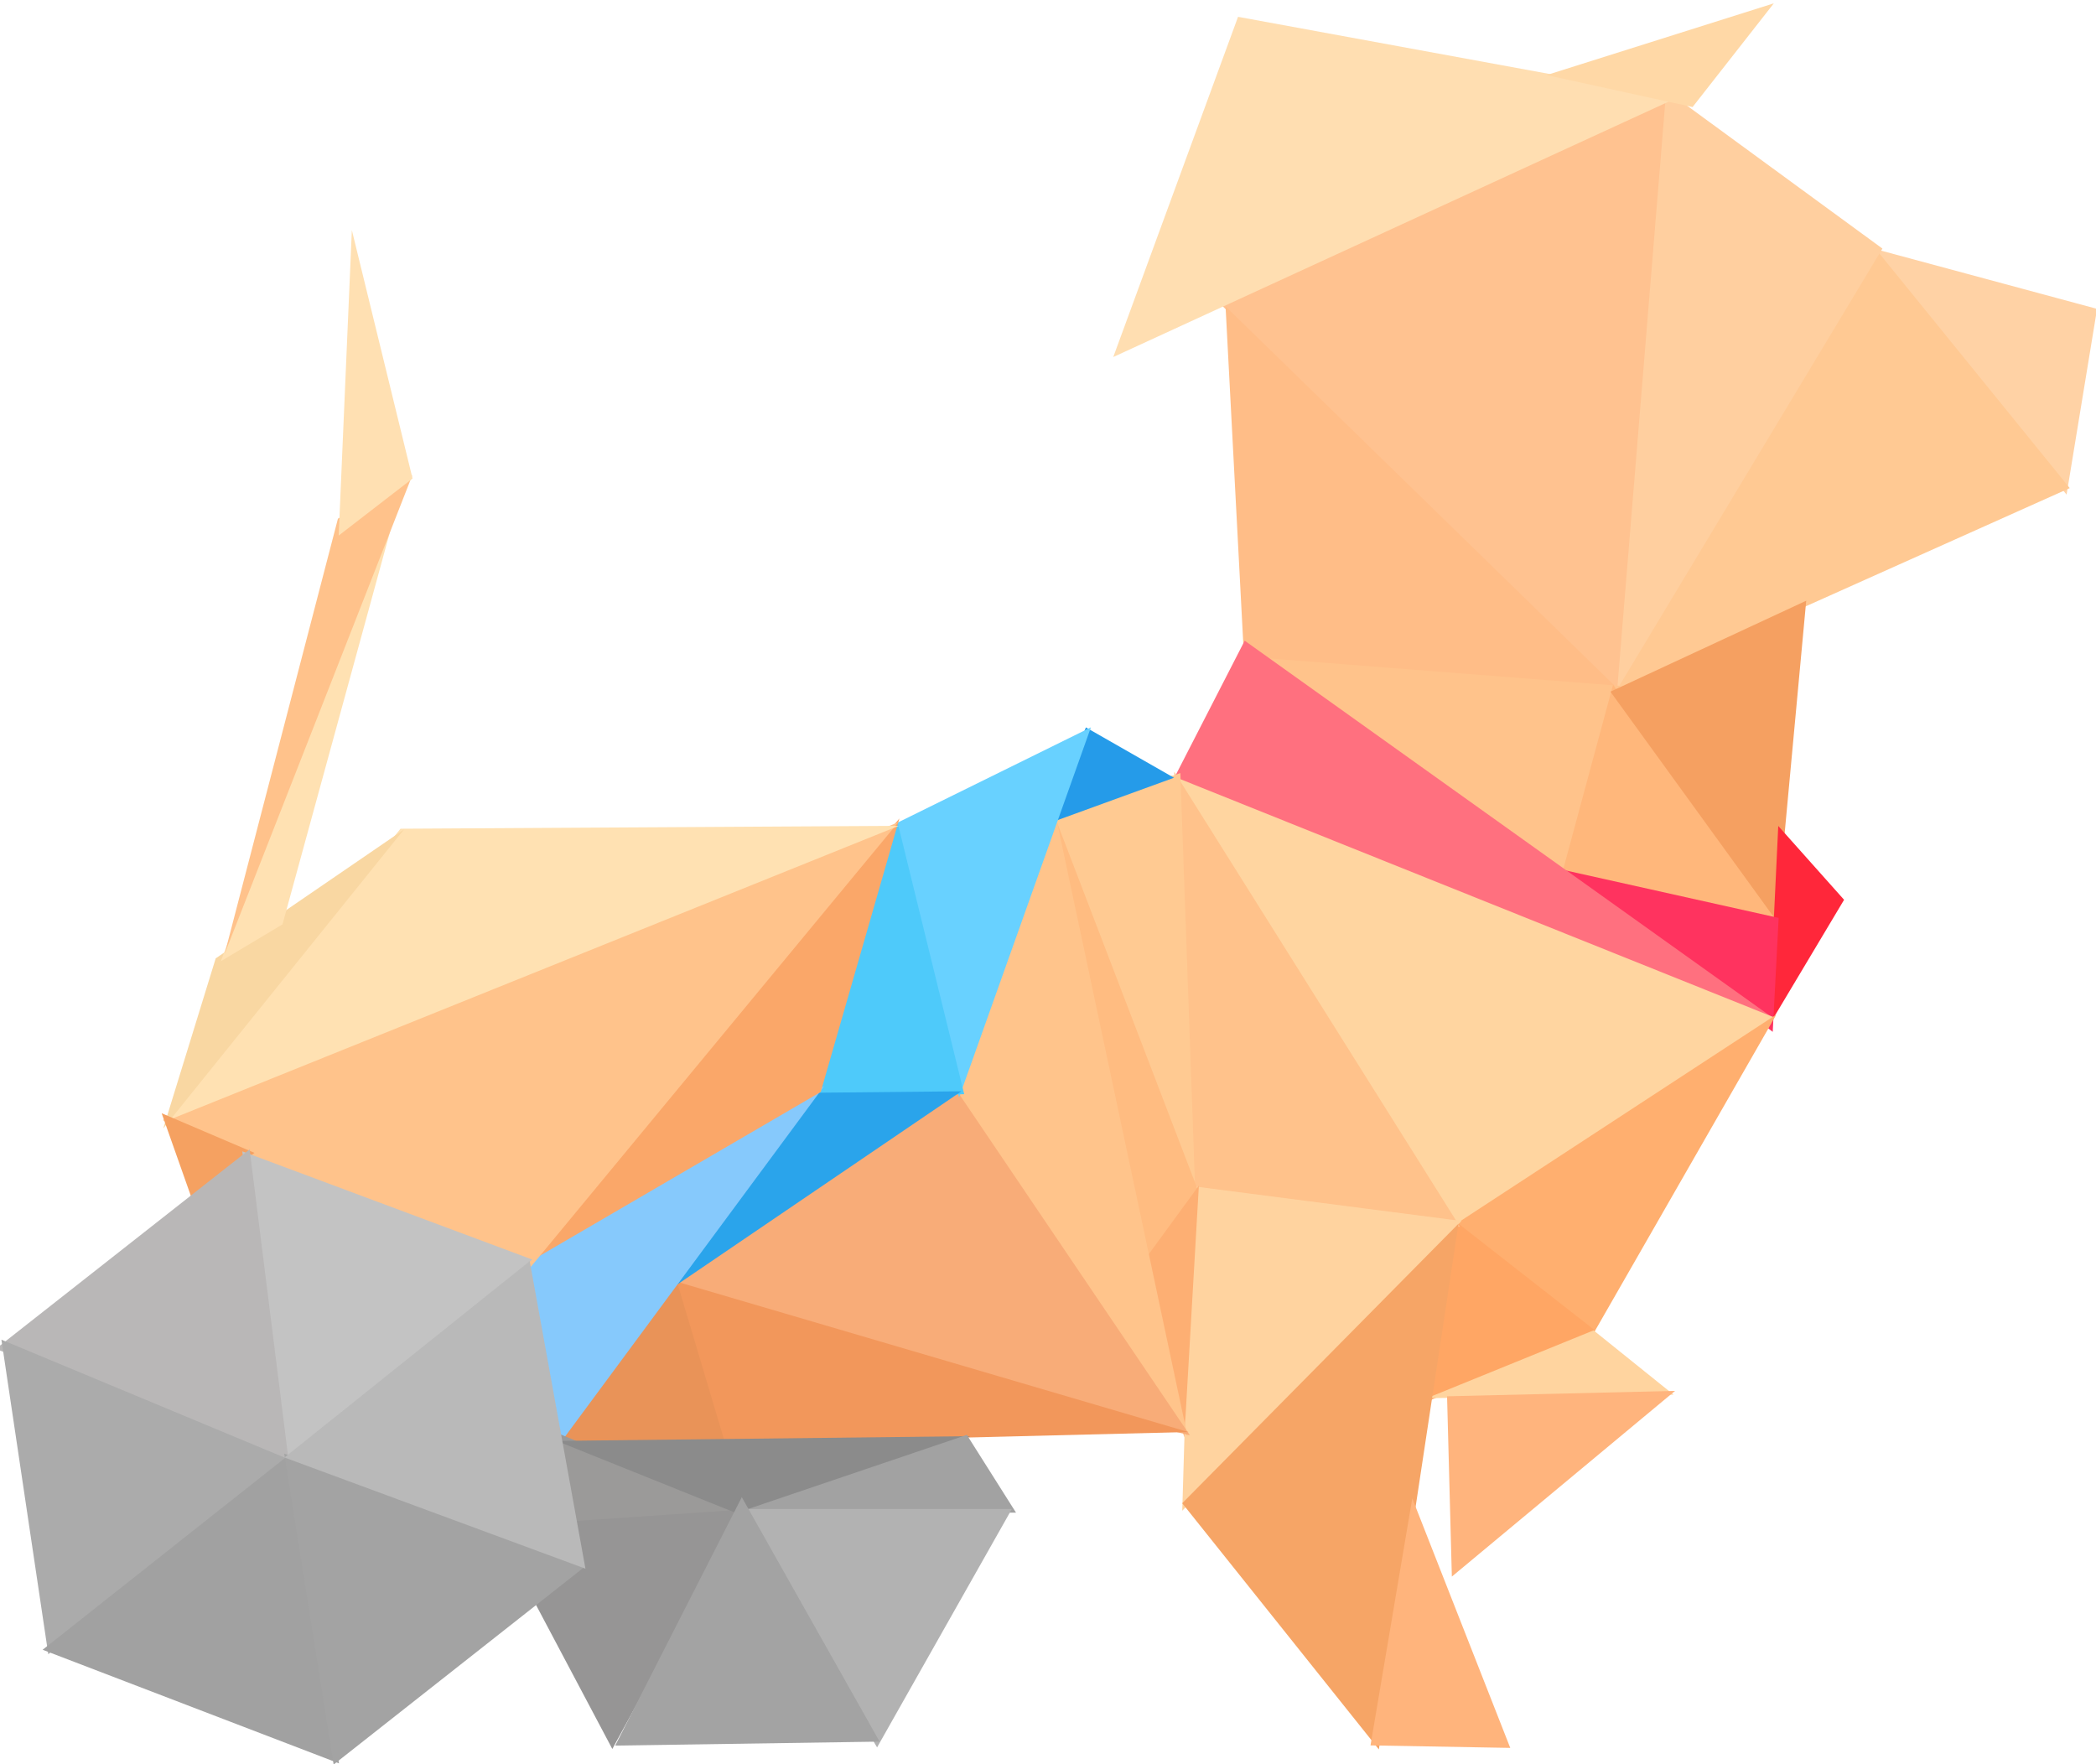
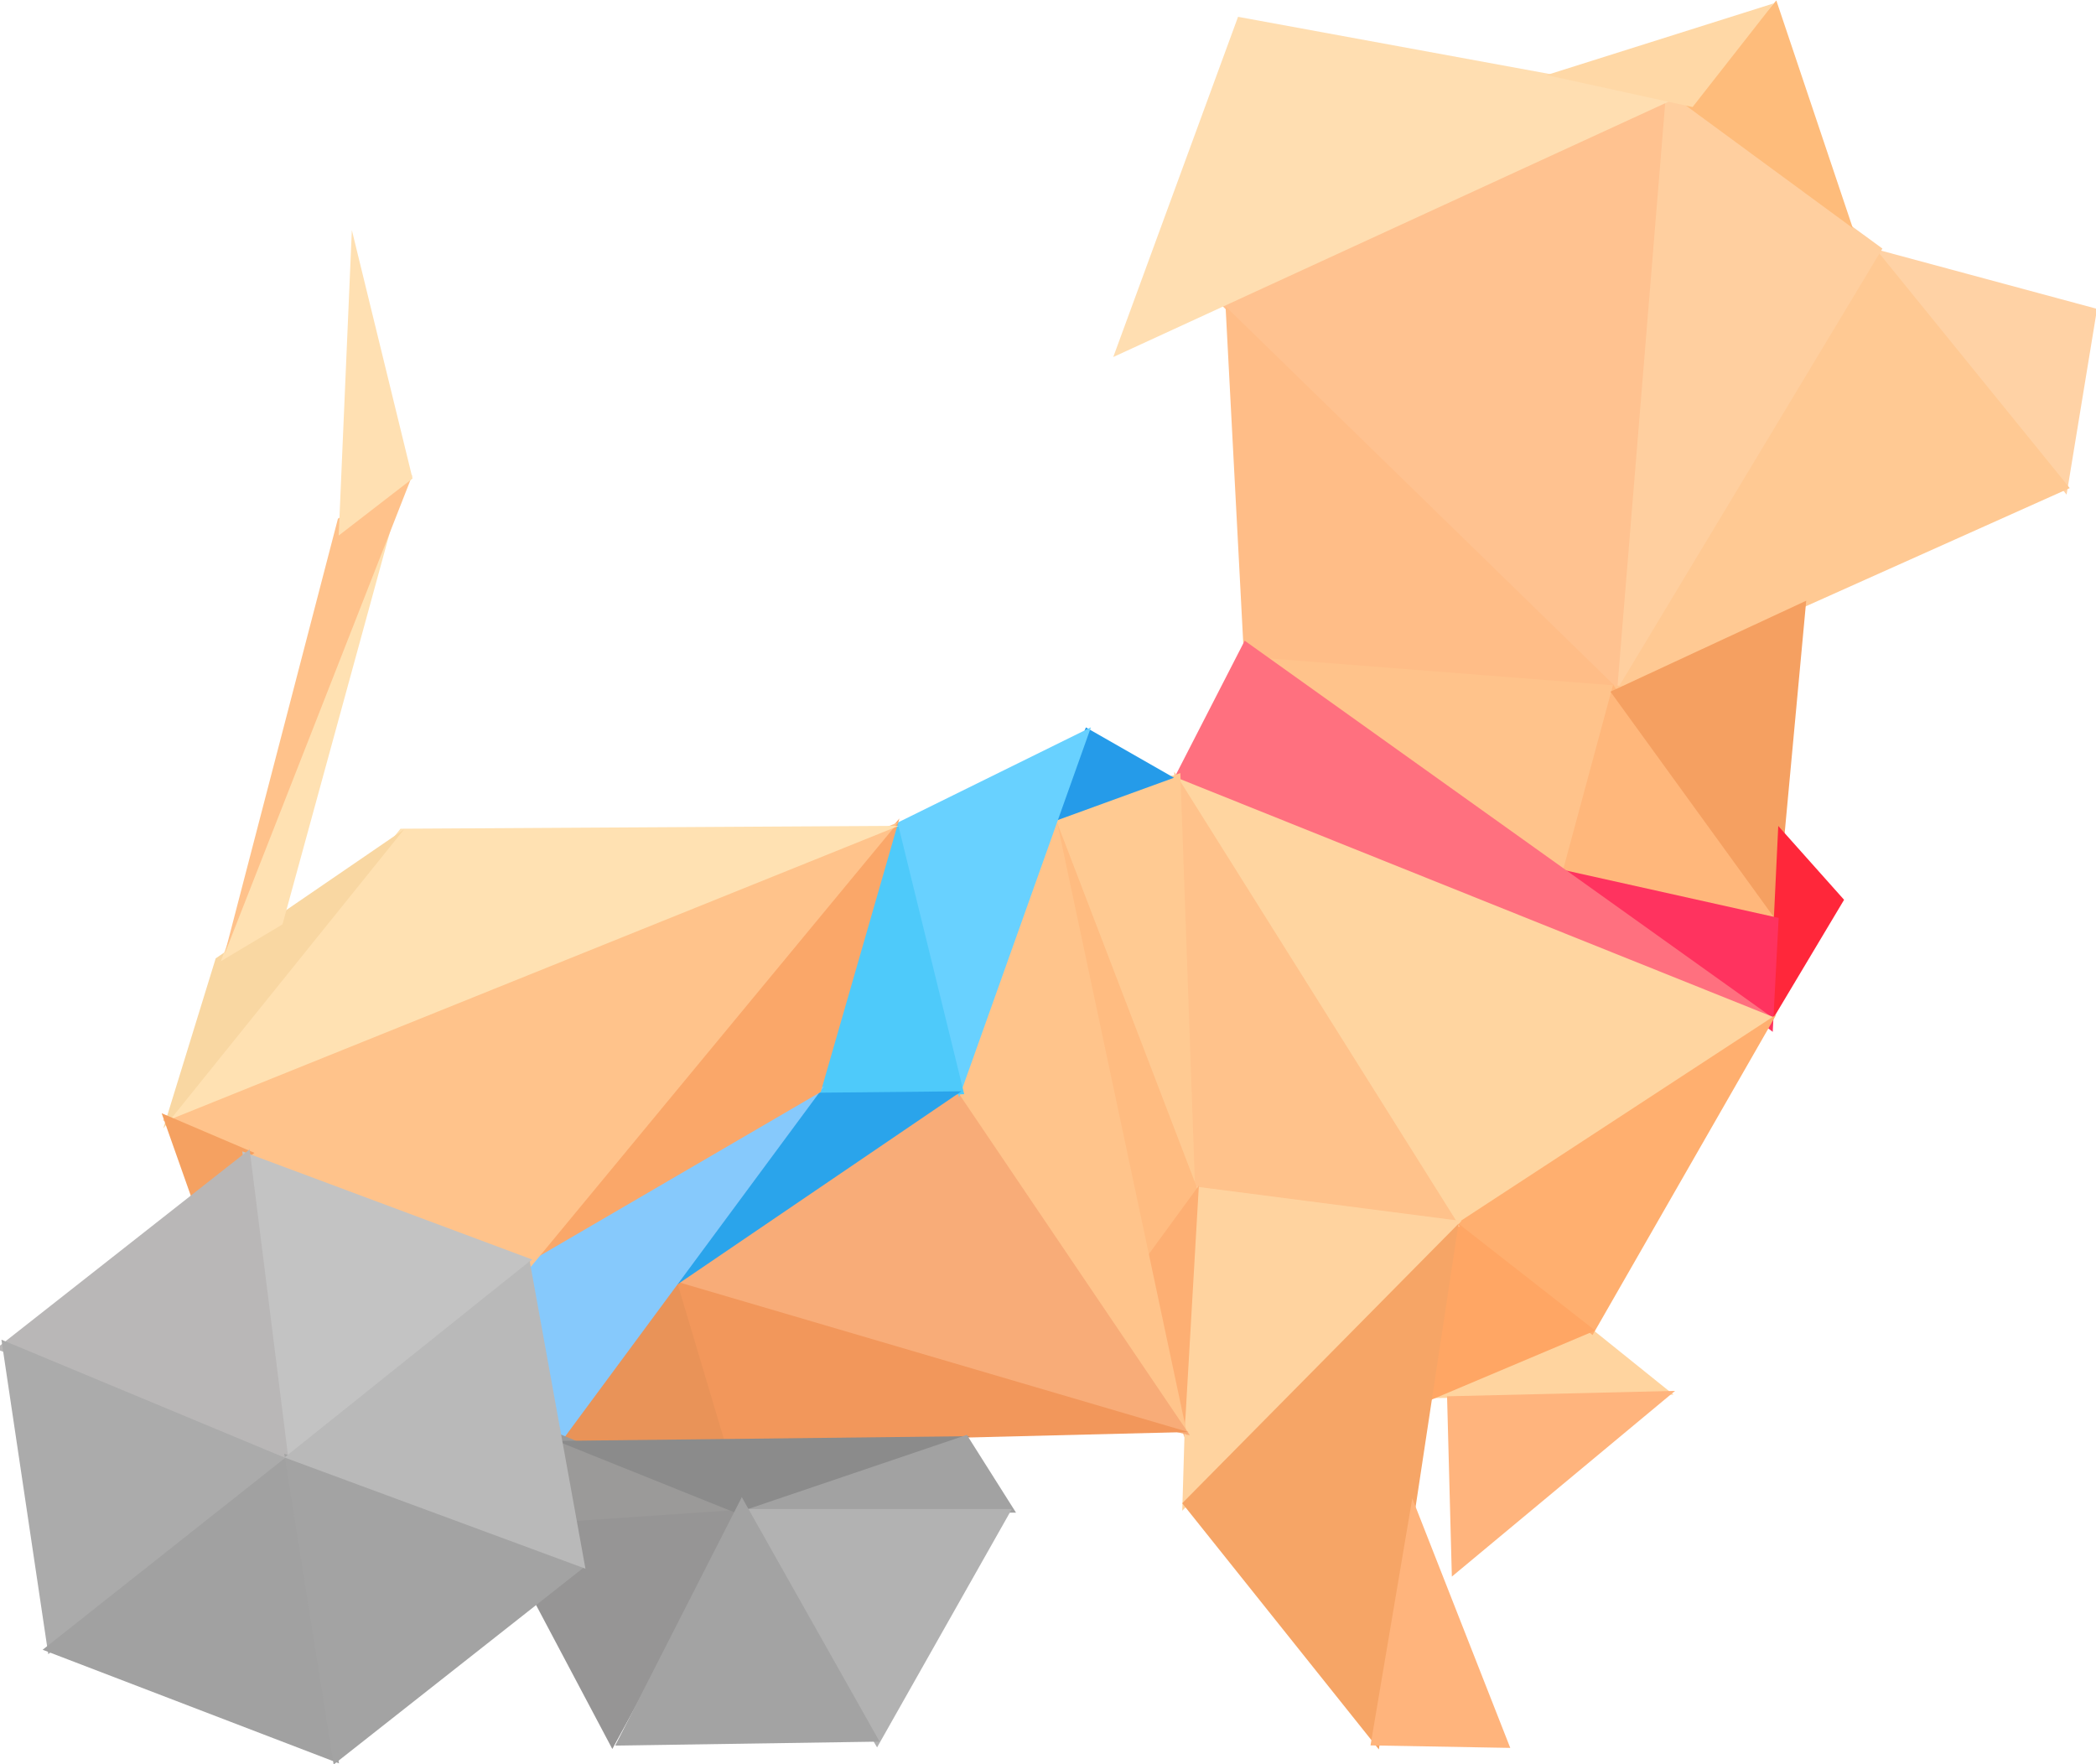
- <svg xmlns="http://www.w3.org/2000/svg" id="Poly" width="3800" height="3197" viewBox="0 0 3800 3197">
+ <svg xmlns="http://www.w3.org/2000/svg" id="Frame1" width="3800" height="3197" viewBox="0 0 3800 3197">
  <defs>
    <style>
      .cls-1 {
        fill: #ffd2a5;
      }

-       .cls-1, .cls-10, .cls-11, .cls-12, .cls-13, .cls-14, .cls-15, .cls-16, .cls-17, .cls-18, .cls-19, .cls-2, .cls-20, .cls-21, .cls-22, .cls-23, .cls-24, .cls-25, .cls-26, .cls-27, .cls-28, .cls-29, .cls-3, .cls-30, .cls-31, .cls-32, .cls-33, .cls-34, .cls-35, .cls-36, .cls-37, .cls-38, .cls-39, .cls-4, .cls-40, .cls-41, .cls-42, .cls-43, .cls-44, .cls-45, .cls-46, .cls-47, .cls-48, .cls-49, .cls-5, .cls-50, .cls-6, .cls-7, .cls-8, .cls-9 {
+       .cls-1, .cls-10, .cls-11, .cls-12, .cls-13, .cls-14, .cls-15, .cls-16, .cls-17, .cls-18, .cls-19, .cls-2, .cls-20, .cls-21, .cls-22, .cls-23, .cls-24, .cls-25, .cls-26, .cls-27, .cls-28, .cls-29, .cls-3, .cls-30, .cls-31, .cls-32, .cls-33, .cls-34, .cls-35, .cls-36, .cls-37, .cls-38, .cls-39, .cls-4, .cls-40, .cls-41, .cls-42, .cls-43, .cls-44, .cls-45, .cls-46, .cls-47, .cls-48, .cls-49, .cls-5, .cls-50, .cls-51, .cls-6, .cls-7, .cls-8, .cls-9 {
        fill-rule: evenodd;
      }

      .cls-2 {
        fill: #ffc993;
      }

      .cls-3 {
        fill: #ffcf9f;
      }

      .cls-4 {
        fill: #ffc290;
      }

      .cls-5 {
        fill: #ffdeb1;
      }

      .cls-6 {
+         fill: #febc7b;
+       }
+ 
+       .cls-7 {
        fill: #ffd8a6;
      }

-       .cls-7 {
+       .cls-8 {
        fill: #ffbd87;
      }

-       .cls-8 {
+       .cls-9 {
        fill: #ffc38b;
      }

-       .cls-9 {
+       .cls-10 {
        fill: #ffb77b;
      }

-       .cls-10 {
+       .cls-11 {
        fill: #f5a061;
      }

-       .cls-11 {
+       .cls-12 {
        fill: #ff273a;
      }

-       .cls-12 {
+       .cls-13 {
        fill: #ff335f;
      }

-       .cls-13 {
+       .cls-14 {
        fill: #ff707f;
      }

-       .cls-14 {
+       .cls-15 {
+         fill: #ffd49f;
+       }
+ 
+       .cls-16 {
+         fill: #ffb47d;
+       }
+ 
+       .cls-17 {
        fill: #ffd5a0;
      }

-       .cls-15 {
+       .cls-18 {
        fill: #ffaf6f;
      }

-       .cls-16 {
+       .cls-19 {
        fill: #ffa664;
      }

-       .cls-17 {
-         fill: #ffd49f;
-       }
- 
-       .cls-18 {
-         fill: #ffb47d;
-       }
- 
-       .cls-19 {
+       .cls-20 {
        fill: #ffc28b;
      }

-       .cls-20 {
+       .cls-21 {
        fill: #ffd39f;
      }

-       .cls-21 {
+       .cls-22 {
        fill: #f6a566;
      }

-       .cls-22 {
+       .cls-23 {
        fill: #ffb47c;
      }

-       .cls-23 {
+       .cls-24 {
        fill: #ffca92;
      }

-       .cls-24 {
+       .cls-25 {
        fill: #ffbc81;
      }

-       .cls-25 {
+       .cls-26 {
        fill: #fdaf73;
      }

-       .cls-26 {
+       .cls-27 {
        fill: #ffc48b;
      }

-       .cls-27 {
+       .cls-28 {
        fill: #f8ac78;
      }

-       .cls-28 {
+       .cls-29 {
        fill: #f2975b;
      }

-       .cls-29 {
+       .cls-30 {
        fill: #e99358;
      }

-       .cls-30 {
+       .cls-31 {
        fill: #259be9;
      }

-       .cls-31 {
+       .cls-32 {
        fill: #68d1ff;
      }

-       .cls-32 {
+       .cls-33 {
        fill: #4ecafa;
      }

-       .cls-33 {
+       .cls-34 {
        fill: #2aa4eb;
      }

-       .cls-34 {
+       .cls-35 {
        fill: #86c9fc;
      }

-       .cls-35 {
+       .cls-36 {
        fill: #faa769;
      }

-       .cls-36 {
+       .cls-37 {
        fill: #ffe1b2;
      }

-       .cls-37 {
+       .cls-38 {
        fill: #f9d7a2;
      }

-       .cls-38 {
+       .cls-39 {
        fill: #f5a161;
      }

-       .cls-39 {
+       .cls-40 {
        fill: #ffe0b2;
      }

-       .cls-40 {
+       .cls-41 {
        fill: #969595;
      }

-       .cls-41 {
+       .cls-42 {
        fill: #9b9a99;
      }

-       .cls-42 {
+       .cls-43 {
        fill: #8b8b8b;
      }

-       .cls-43 {
+       .cls-44 {
        fill: #a2a2a2;
      }

-       .cls-44 {
+       .cls-45 {
        fill: #b2b2b2;
      }

-       .cls-45 {
+       .cls-46 {
        fill: #a3a3a3;
      }

-       .cls-46 {
+       .cls-47 {
        fill: #c3c3c3;
      }

-       .cls-47 {
+       .cls-48 {
        fill: #b9b7b7;
      }

-       .cls-48 {
+       .cls-49 {
        fill: #ababab;
      }

-       .cls-49 {
+       .cls-50 {
        fill: #a1a1a1;
      }

-       .cls-50 {
+       .cls-51 {
        fill: #b9b9b9;
      }
    </style>
  </defs>
-   <path id="Polygon_1" data-name="Polygon 1" class="cls-1" d="M3801.93,560l-55.28,336.737L3381.73,446.663Z" />
-   <path id="Polygon_2" data-name="Polygon 2" class="cls-2" d="M2920.21,1257.63l479.13-807.87L3752.39,884.9Z" />
-   <path id="Polygon_3" data-name="Polygon 3" class="cls-3" d="M2927.38,1257.34l85.94-1098.894,399.46,292.2Z" />
-   <path id="Polygon_4" data-name="Polygon 4" class="cls-4" d="M2930.83,1264.07L2208.1,546.705l812.66-381.691Z" />
-   <path id="Polygon_5" data-name="Polygon 5" class="cls-5" d="M2018.32,647.273L2244.56,30.487,3041.57,176.75Z" />
-   <path id="Polygon_6" data-name="Polygon 6" class="cls-6" d="M3215.91,6.052L3068.6,194.083,2803.85,136.13Z" />
-   <path id="Polygon_7" data-name="Polygon 7" class="cls-7" d="M2933.87,1249.54l-677.66-41.4-34.31-652.7Z" />
-   <path id="Polygon_8" data-name="Polygon 8" class="cls-8" d="M2256.71,1190.28l680.48,53.16-91.62,343.67Z" />
-   <path id="Polygon_9" data-name="Polygon 9" class="cls-9" d="M3226.74,1668.14l-393.48-89.06,91.22-337.82Z" />
-   <path id="Polygon_10" data-name="Polygon 10" class="cls-10" d="M2919.69,1253.96l354.95-164.89-53.84,580.45Z" />
-   <path id="Polygon_11" data-name="Polygon 11" class="cls-11" d="M3343.29,1631.29l-136.58,228.64,17.23-362.49Z" />
-   <path id="Polygon_12" data-name="Polygon 12" class="cls-12" d="M2835.83,1577.47l388.84,86.67-10.75,206.58Z" />
-   <path id="Polygon_13" data-name="Polygon 13" class="cls-13" d="M3213.92,1845.19L2121.9,1423.93l134.7-262.4Z" />
-   <path id="Polygon_14" data-name="Polygon 14" class="cls-14" d="M2122.56,1405.6l1093.82,438.84L2649.1,2233.17Z" />
-   <path id="Polygon_15" data-name="Polygon 15" class="cls-15" d="M3220.47,1839.34l-333.18,581.05-250.44-199.55Z" />
-   <path id="Polygon_16" data-name="Polygon 16" class="cls-16" d="M2586.2,2541.42l55.37-324.98,250.44,195.83Z" />
-   <path id="Polygon_17" data-name="Polygon 17" class="cls-17" d="M2586.89,2534.88l302.22-122.96,144.93,116.58Z" />
-   <path id="Polygon_18" data-name="Polygon 18" class="cls-18" d="M2632.17,2858.32l-8.68-326.88,413.37-9.8Z" />
-   <path id="Polygon_19" data-name="Polygon 19" class="cls-19" d="M2151.4,2166.73l-22.48-767.58,518.11,825.12Z" />
-   <path id="Polygon_20" data-name="Polygon 20" class="cls-20" d="M2143.4,2738.94l17.41-588.58,488.94,63.24Z" />
-   <path id="Polygon_21" data-name="Polygon 21" class="cls-21" d="M2499.84,3171.64l-356.48-446.3,500.88-506.84Z" />
-   <path id="Polygon_22" data-name="Polygon 22" class="cls-22" d="M2560.43,2716.45l177.63,452.43-253.36-4.51Z" />
-   <path id="Polygon_23" data-name="Polygon 23" class="cls-23" d="M2166.92,2160.1l-261.13-678.4,234.15-80.09Z" />
-   <path id="Polygon_24" data-name="Polygon 24" class="cls-24" d="M1913.17,1482.66l258.19,673.87-90.04,193.3Z" />
-   <path id="Polygon_25" data-name="Polygon 25" class="cls-25" d="M2065.54,2297.25l107.98-147.79-26.4,456.72Z" />
-   <path id="Polygon_26" data-name="Polygon 26" class="cls-26" d="M2153.07,2604.32l-421.88-607.64,182.84-517.59Z" />
-   <path id="Polygon_27" data-name="Polygon 27" class="cls-27" d="M2157.24,2602.13l-998.38-244.48,578.66-376.16Z" />
-   <path id="Polygon_28" data-name="Polygon 28" class="cls-28" d="M2154.36,2596.2l-853.08,21.18-78.35-294.9Z" />
-   <path id="Polygon_29" data-name="Polygon 29" class="cls-29" d="M1227.1,2322.88l87.07,291.93-303.65-1.84Z" />
-   <path id="Polygon_30" data-name="Polygon 30" class="cls-30" d="M1968.7,1318.78l159.71,91.27-233.6,84.99Z" />
-   <path id="Polygon_31" data-name="Polygon 31" class="cls-31" d="M1738.75,1989.86L1622.2,1493.93l355.58-175.27Z" />
-   <path id="Polygon_32" data-name="Polygon 32" class="cls-32" d="M1626.68,1488.49l121.41,495.13-274.31,9.01Z" />
-   <path id="Polygon_33" data-name="Polygon 33" class="cls-33" d="M1227.52,2329.04l238.94-347.82,276.68-2.76Z" />
-   <path id="Polygon_34" data-name="Polygon 34" class="cls-34" d="M1494.01,1969.16l-495.248,670L952.2,2285.69Z" />
-   <path id="Polygon_35" data-name="Polygon 35" class="cls-35" d="M953.84,2291.17l676.75-807.32-142.61,495.86Z" />
-   <path id="Polygon_36" data-name="Polygon 36" class="cls-8" d="M1628.57,1490.78l-668.409,808.6L294.774,2030.73Z" />
-   <path id="Polygon_37" data-name="Polygon 37" class="cls-36" d="M1629.47,1497.18L299.126,2033.33l426.968-530.88Z" />
-   <path id="Polygon_38" data-name="Polygon 38" class="cls-37" d="M732.438,1503.82l-436.4,541.92,95.024-308.25Z" />
-   <path id="Polygon_39" data-name="Polygon 39" class="cls-38" d="M293.084,2018.3l168.338,71.83-113.361,83.8Z" />
-   <path id="Polygon_40" data-name="Polygon 40" class="cls-36" d="M736.684,856.15L512.141,1675.88l-111.779,66.8Z" />
-   <path id="Polygon_41" data-name="Polygon 41" class="cls-19" d="M407.288,1729.37L612.68,940.337l134.7-78.345Z" />
-   <path id="Polygon_42" data-name="Polygon 42" class="cls-39" d="M637.908,417.187L747.949,867.549,614.035,970.956Z" />
-   <path id="Polygon_49" data-name="Polygon 49" class="cls-40" d="M1350.22,2731.34l-240.09,439.53L894.16,2763.16Z" />
-   <path id="Polygon_50" data-name="Polygon 50" class="cls-41" d="M1342.47,2737.05l-434.4,29.64,76.365-179.55Z" />
-   <path id="Polygon_51" data-name="Polygon 51" class="cls-42" d="M1345.31,2747.42l-336.13-135.08,749.82-8.62Z" />
-   <path id="Polygon_52" data-name="Polygon 52" class="cls-43" d="M1331.54,2744.17l421.36-142.8,89.09,140.97Z" />
-   <path id="Polygon_53" data-name="Polygon 53" class="cls-44" d="M1335.77,2735.85l498.71-.09-244.35,432.21Z" />
-   <path id="Polygon_54" data-name="Polygon 54" class="cls-45" d="M1115.31,3164.7l229.56-450.36,249.85,443.17Z" />
-   <path id="Polygon_43" data-name="Polygon 43" class="cls-46" d="M517.813,2658.45L439.2,2087.31l525.884,196.26Z" />
-   <path id="Polygon_44" data-name="Polygon 44" class="cls-47" d="M524.1,2654.47l-531.7-209.01,460.165-361.69Z" />
-   <path id="Polygon_45" data-name="Polygon 45" class="cls-48" d="M522.194,2645.16L87.535,2999.05,2.554,2428.79Z" />
-   <path id="Polygon_46" data-name="Polygon 46" class="cls-49" d="M519.616,2640.97l95.009,556L77.3,2990.95Z" />
-   <path id="Polygon_47" data-name="Polygon 47" class="cls-45" d="M515.337,2635.45l544.023,205.63L604.884,3199.06Z" />
-   <path id="Polygon_48" data-name="Polygon 48" class="cls-50" d="M515.751,2642.39l444.617-355.95L1061.4,2843.96Z" />
+   <g id="Face">
+     <path id="Polygon_1" data-name="Polygon 1" class="cls-1" d="M3801.93,560l-55.28,336.737L3381.73,446.663Z" />
+     <path id="Polygon_2" data-name="Polygon 2" class="cls-2" d="M2920.21,1257.63l479.13-807.87L3752.39,884.9Z" />
+     <path id="Polygon_3" data-name="Polygon 3" class="cls-3" d="M2927.38,1257.34l85.94-1098.894,399.46,292.2Z" />
+     <path id="Polygon_4" data-name="Polygon 4" class="cls-4" d="M2930.83,1264.07L2208.1,546.705l812.66-381.691Z" />
+   </g>
+   <g id="Ear">
+     <path id="Polygon_5" data-name="Polygon 5" class="cls-5" d="M2018.32,647.273L2244.56,30.487,3041.57,176.75Z" />
+     <path id="Polygon_55" data-name="Polygon 55" class="cls-6" d="M3220.46,0.854l138.68,412.739L3055.11,190.32Z" />
+     <path id="Polygon_6" data-name="Polygon 6" class="cls-7" d="M3215.91,6.052L3068.6,194.083,2803.85,136.13Z" />
+   </g>
+   <g id="Neck">
+     <path id="Polygon_7" data-name="Polygon 7" class="cls-8" d="M2933.87,1249.54l-677.66-41.4-34.31-652.7Z" />
+     <path id="Polygon_8" data-name="Polygon 8" class="cls-9" d="M2256.71,1190.28l680.48,53.16-91.62,343.67Z" />
+     <path id="Polygon_9" data-name="Polygon 9" class="cls-10" d="M3226.74,1668.14l-393.48-89.06,91.22-337.82Z" />
+     <path id="Polygon_10" data-name="Polygon 10" class="cls-11" d="M2919.69,1253.96l354.95-164.89-53.84,580.45Z" />
+   </g>
+   <g id="Colar">
+     <path id="Polygon_11" data-name="Polygon 11" class="cls-12" d="M3343.29,1631.29l-136.58,228.64,17.23-362.49Z" />
+     <path id="Polygon_12" data-name="Polygon 12" class="cls-13" d="M2835.83,1577.47l388.84,86.67-10.75,206.58Z" />
+     <path id="Polygon_13" data-name="Polygon 13" class="cls-14" d="M3213.92,1845.19L2121.9,1423.93l134.7-262.4Z" />
+   </g>
+   <g id="LeftLeg">
+     <path id="Polygon_17" data-name="Polygon 17" class="cls-15" d="M2586.89,2534.88l302.22-122.96,144.93,116.58Z" />
+     <path id="Polygon_18" data-name="Polygon 18" class="cls-16" d="M2632.17,2858.32l-8.68-326.88,413.37-9.8Z" />
+   </g>
+   <g id="Chest">
+     <path id="Polygon_14" data-name="Polygon 14" class="cls-17" d="M2122.56,1405.6l1093.82,438.84L2649.1,2233.17Z" />
+     <path id="Polygon_15" data-name="Polygon 15" class="cls-18" d="M3220.47,1839.34l-333.18,581.05-250.44-199.55Z" />
+     <path id="Polygon_16" data-name="Polygon 16" class="cls-19" d="M2586.2,2541.42l55.37-324.98,250.44,195.83Z" />
+     <path id="Polygon_19" data-name="Polygon 19" class="cls-20" d="M2151.4,2166.73l-22.48-767.58,518.11,825.12Z" />
+   </g>
+   <g id="RightLeg">
+     <path id="Polygon_20" data-name="Polygon 20" class="cls-21" d="M2143.4,2738.94l17.41-588.58,488.94,63.24Z" />
+     <path id="Polygon_21" data-name="Polygon 21" class="cls-22" d="M2499.84,3171.64l-356.48-446.3,500.88-506.84Z" />
+     <path id="Polygon_22" data-name="Polygon 22" class="cls-23" d="M2560.43,2716.45l177.63,452.43-253.36-4.51Z" />
+   </g>
+   <g id="UpperBody">
+     <path id="Polygon_23" data-name="Polygon 23" class="cls-24" d="M2166.92,2160.1l-261.13-678.4,234.15-80.09Z" />
+     <path id="Polygon_24" data-name="Polygon 24" class="cls-25" d="M1913.17,1482.66l258.19,673.87-90.04,193.3Z" />
+     <path id="Polygon_25" data-name="Polygon 25" class="cls-26" d="M2065.54,2297.25l107.98-147.79-26.4,456.72Z" />
+     <path id="Polygon_26" data-name="Polygon 26" class="cls-27" d="M2153.07,2604.32l-421.88-607.64,182.84-517.59Z" />
+     <path id="Polygon_27" data-name="Polygon 27" class="cls-28" d="M2157.24,2602.13l-998.38-244.48,578.66-376.16Z" />
+     <path id="Polygon_28" data-name="Polygon 28" class="cls-29" d="M2154.36,2596.2l-853.08,21.18-78.35-294.9Z" />
+     <path id="Polygon_29" data-name="Polygon 29" class="cls-30" d="M1227.1,2322.88l87.07,291.93-303.66-1.85Z" />
+   </g>
+   <g id="Strap">
+     <path id="Polygon_30" data-name="Polygon 30" class="cls-31" d="M1968.7,1318.78l159.71,91.27-233.6,84.99Z" />
+     <path id="Polygon_31" data-name="Polygon 31" class="cls-32" d="M1738.75,1989.86L1622.2,1493.93l355.58-175.27Z" />
+     <path id="Polygon_32" data-name="Polygon 32" class="cls-33" d="M1626.68,1488.49l121.41,495.13-274.31,9.01Z" />
+     <path id="Polygon_33" data-name="Polygon 33" class="cls-34" d="M1227.52,2329.04l238.94-347.82,276.68-2.76Z" />
+     <path id="Polygon_34" data-name="Polygon 34" class="cls-35" d="M1494.01,1969.16l-495.248,670L952.2,2285.69Z" />
+   </g>
+   <g id="Butt">
+     <path id="Polygon_35" data-name="Polygon 35" class="cls-36" d="M953.84,2291.17l676.75-807.32-142.61,495.86Z" />
+     <path id="Polygon_36" data-name="Polygon 36" class="cls-9" d="M1628.57,1490.78l-668.409,808.6L294.774,2030.73Z" />
+     <path id="Polygon_37" data-name="Polygon 37" class="cls-37" d="M1629.47,1497.18L299.126,2033.33l426.968-530.88Z" />
+     <path id="Polygon_38" data-name="Polygon 38" class="cls-38" d="M732.438,1503.82l-436.4,541.92,95.024-308.25Z" />
+     <path id="Polygon_39" data-name="Polygon 39" class="cls-39" d="M293.084,2018.3l168.338,71.83-113.361,83.8Z" />
+   </g>
+   <g id="Tail">
+     <path id="Polygon_40" data-name="Polygon 40" class="cls-37" d="M736.684,856.15L512.141,1675.88l-111.779,66.8Z" />
+     <path id="Polygon_41" data-name="Polygon 41" class="cls-20" d="M407.288,1729.37L612.68,940.337l134.7-78.345Z" />
+     <path id="Polygon_42" data-name="Polygon 42" class="cls-40" d="M637.908,417.187L747.949,867.549,614.035,970.956Z" />
+   </g>
+   <g id="LeftTire">
+     <path id="Polygon_49" data-name="Polygon 49" class="cls-41" d="M1350.22,2731.34l-240.09,439.53L894.16,2763.16Z" />
+     <path id="Polygon_50" data-name="Polygon 50" class="cls-42" d="M1342.47,2737.05l-434.4,29.64,76.365-179.55Z" />
+     <path id="Polygon_51" data-name="Polygon 51" class="cls-43" d="M1345.31,2747.42l-336.13-135.08,749.82-8.62Z" />
+     <path id="Polygon_52" data-name="Polygon 52" class="cls-44" d="M1331.54,2744.17l421.36-142.8,89.09,140.97Z" />
+     <path id="Polygon_53" data-name="Polygon 53" class="cls-45" d="M1335.77,2735.85l498.71-.09-244.35,432.21Z" />
+     <path id="Polygon_54" data-name="Polygon 54" class="cls-46" d="M1115.31,3164.7l229.56-450.36,249.85,443.17Z" />
+   </g>
+   <g id="RightTire">
+     <path id="Polygon_43" data-name="Polygon 43" class="cls-47" d="M517.813,2658.45L439.2,2087.31l525.884,196.26Z" />
+     <path id="Polygon_44" data-name="Polygon 44" class="cls-48" d="M524.1,2654.47l-531.7-209.01,460.165-361.69Z" />
+     <path id="Polygon_45" data-name="Polygon 45" class="cls-49" d="M522.194,2645.16L87.535,2999.05,2.554,2428.79Z" />
+     <path id="Polygon_46" data-name="Polygon 46" class="cls-50" d="M519.616,2640.97l95.009,556L77.3,2990.95Z" />
+     <path id="Polygon_47" data-name="Polygon 47" class="cls-46" d="M515.337,2635.45l544.023,205.63L604.884,3199.06Z" />
+     <path id="Polygon_48" data-name="Polygon 48" class="cls-51" d="M515.751,2642.39l444.617-355.95L1061.4,2843.96Z" />
+   </g>
</svg>
